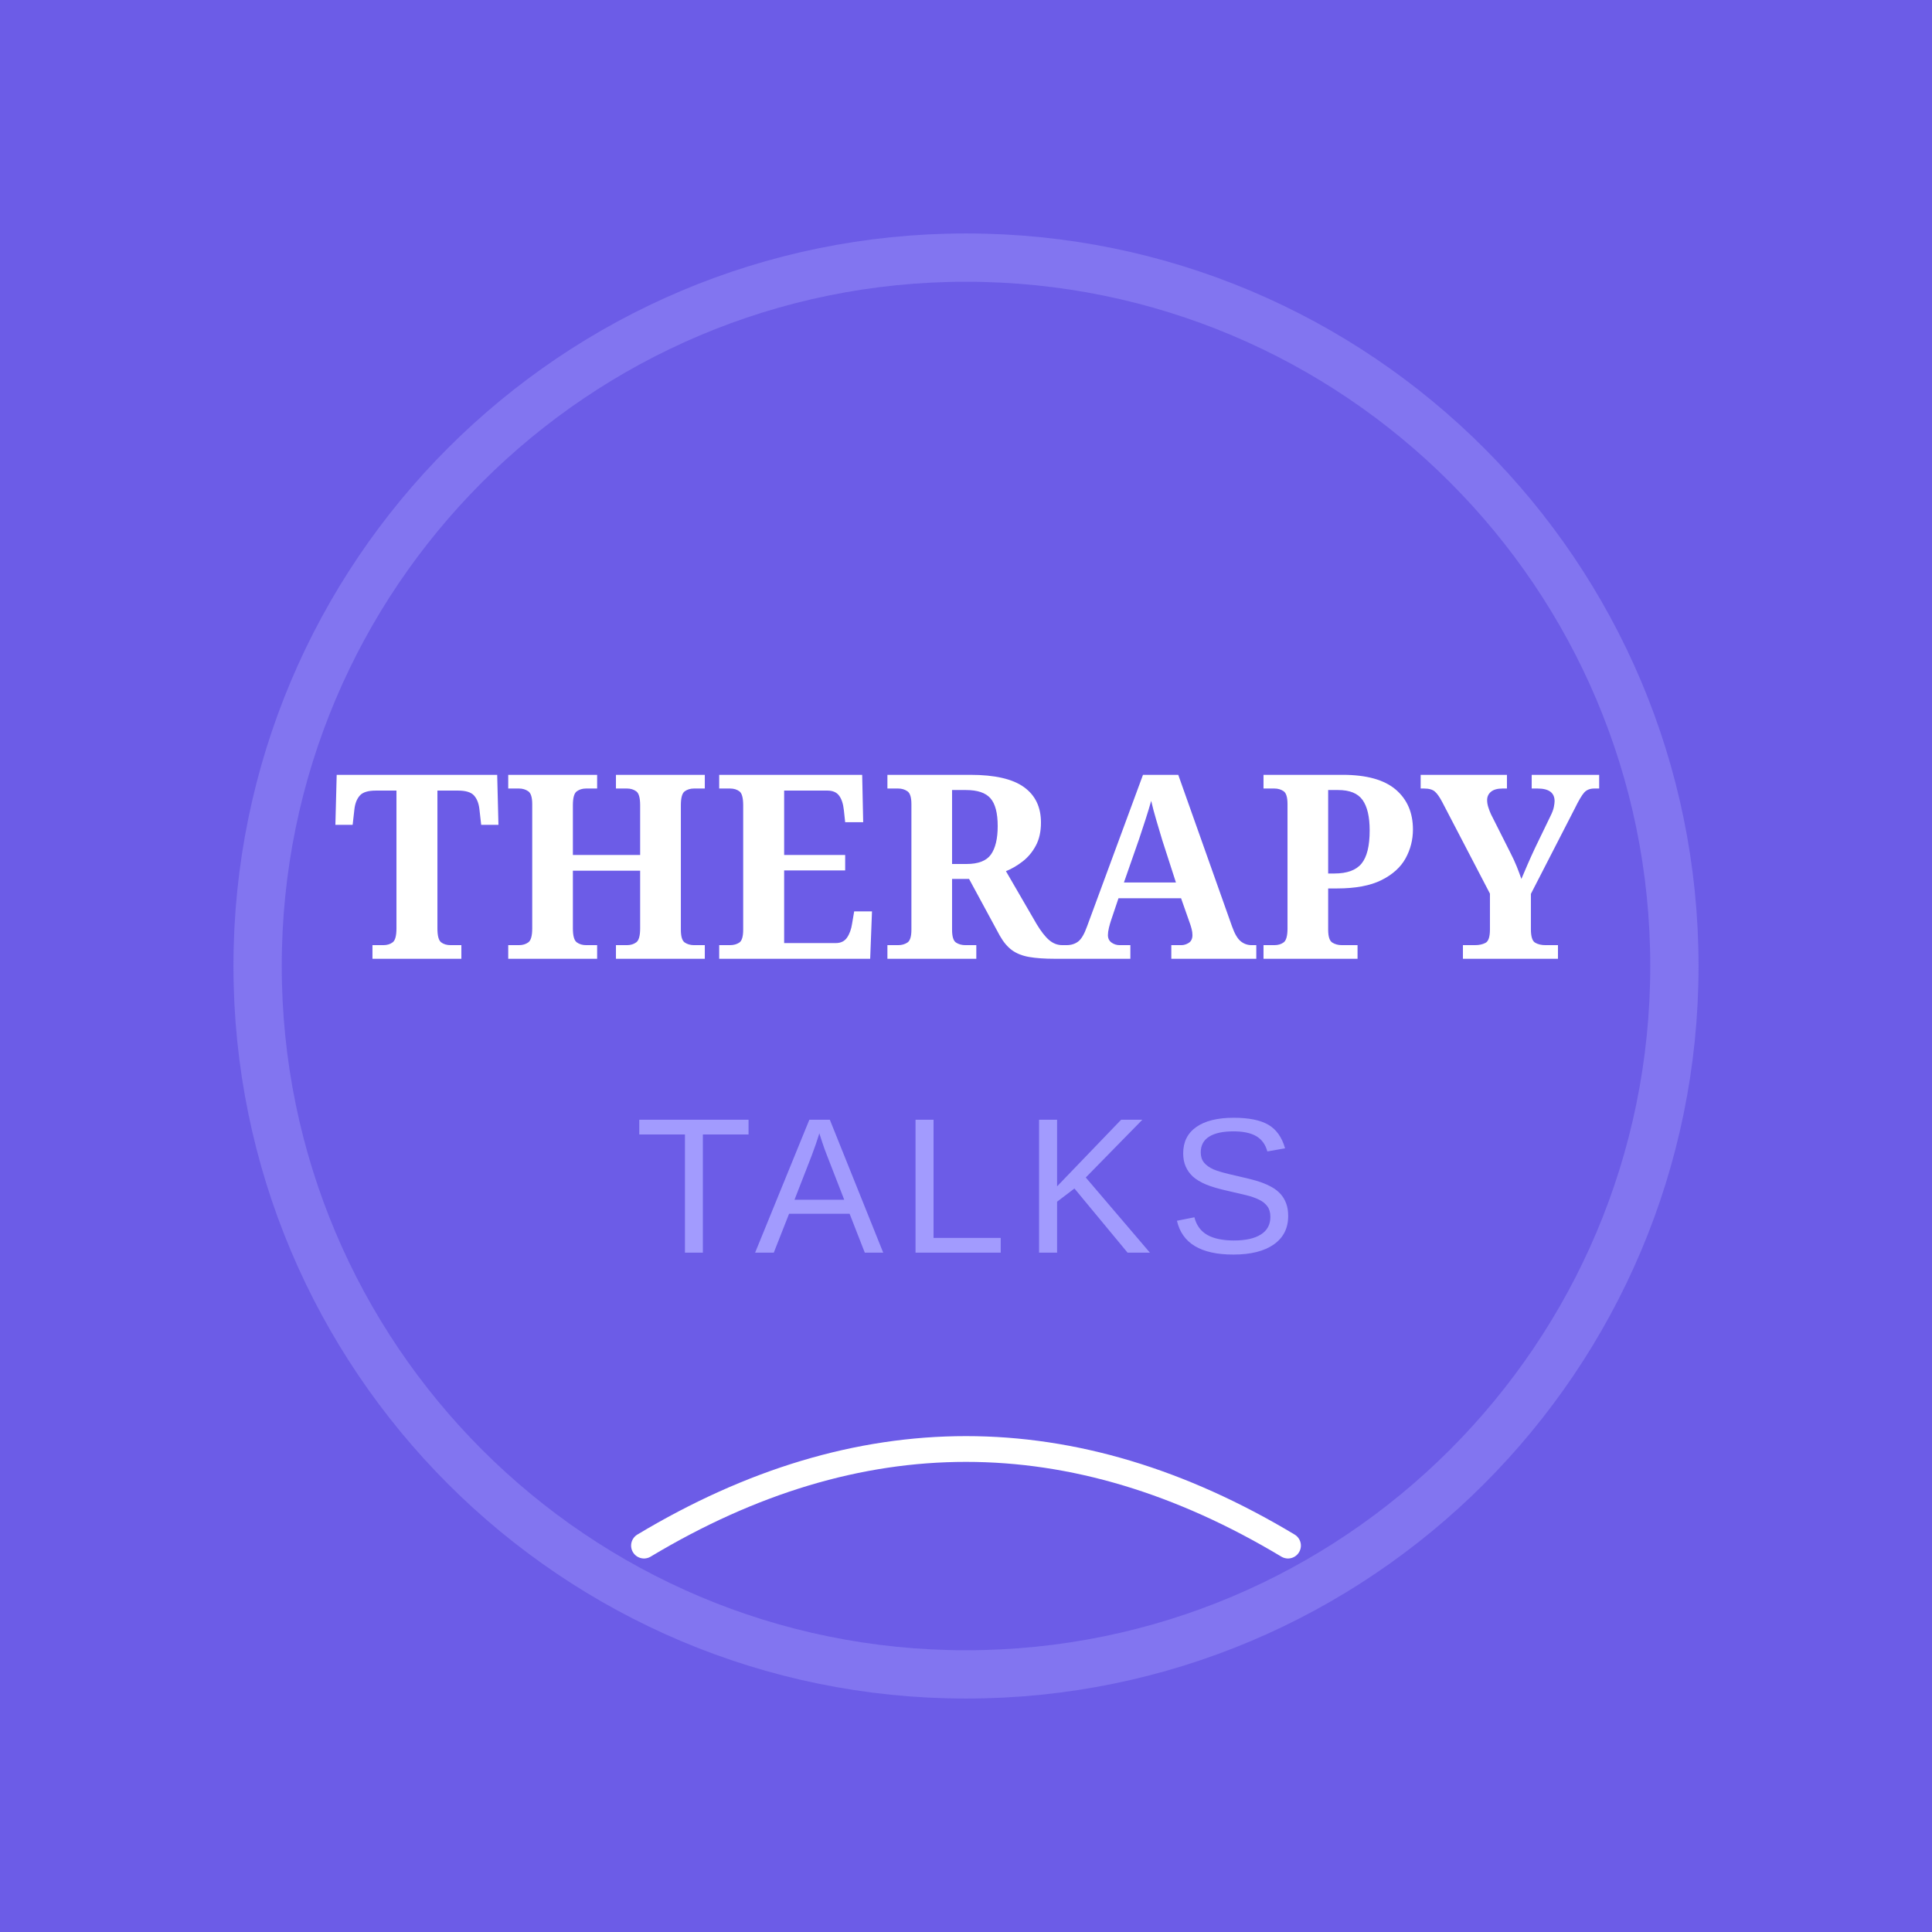
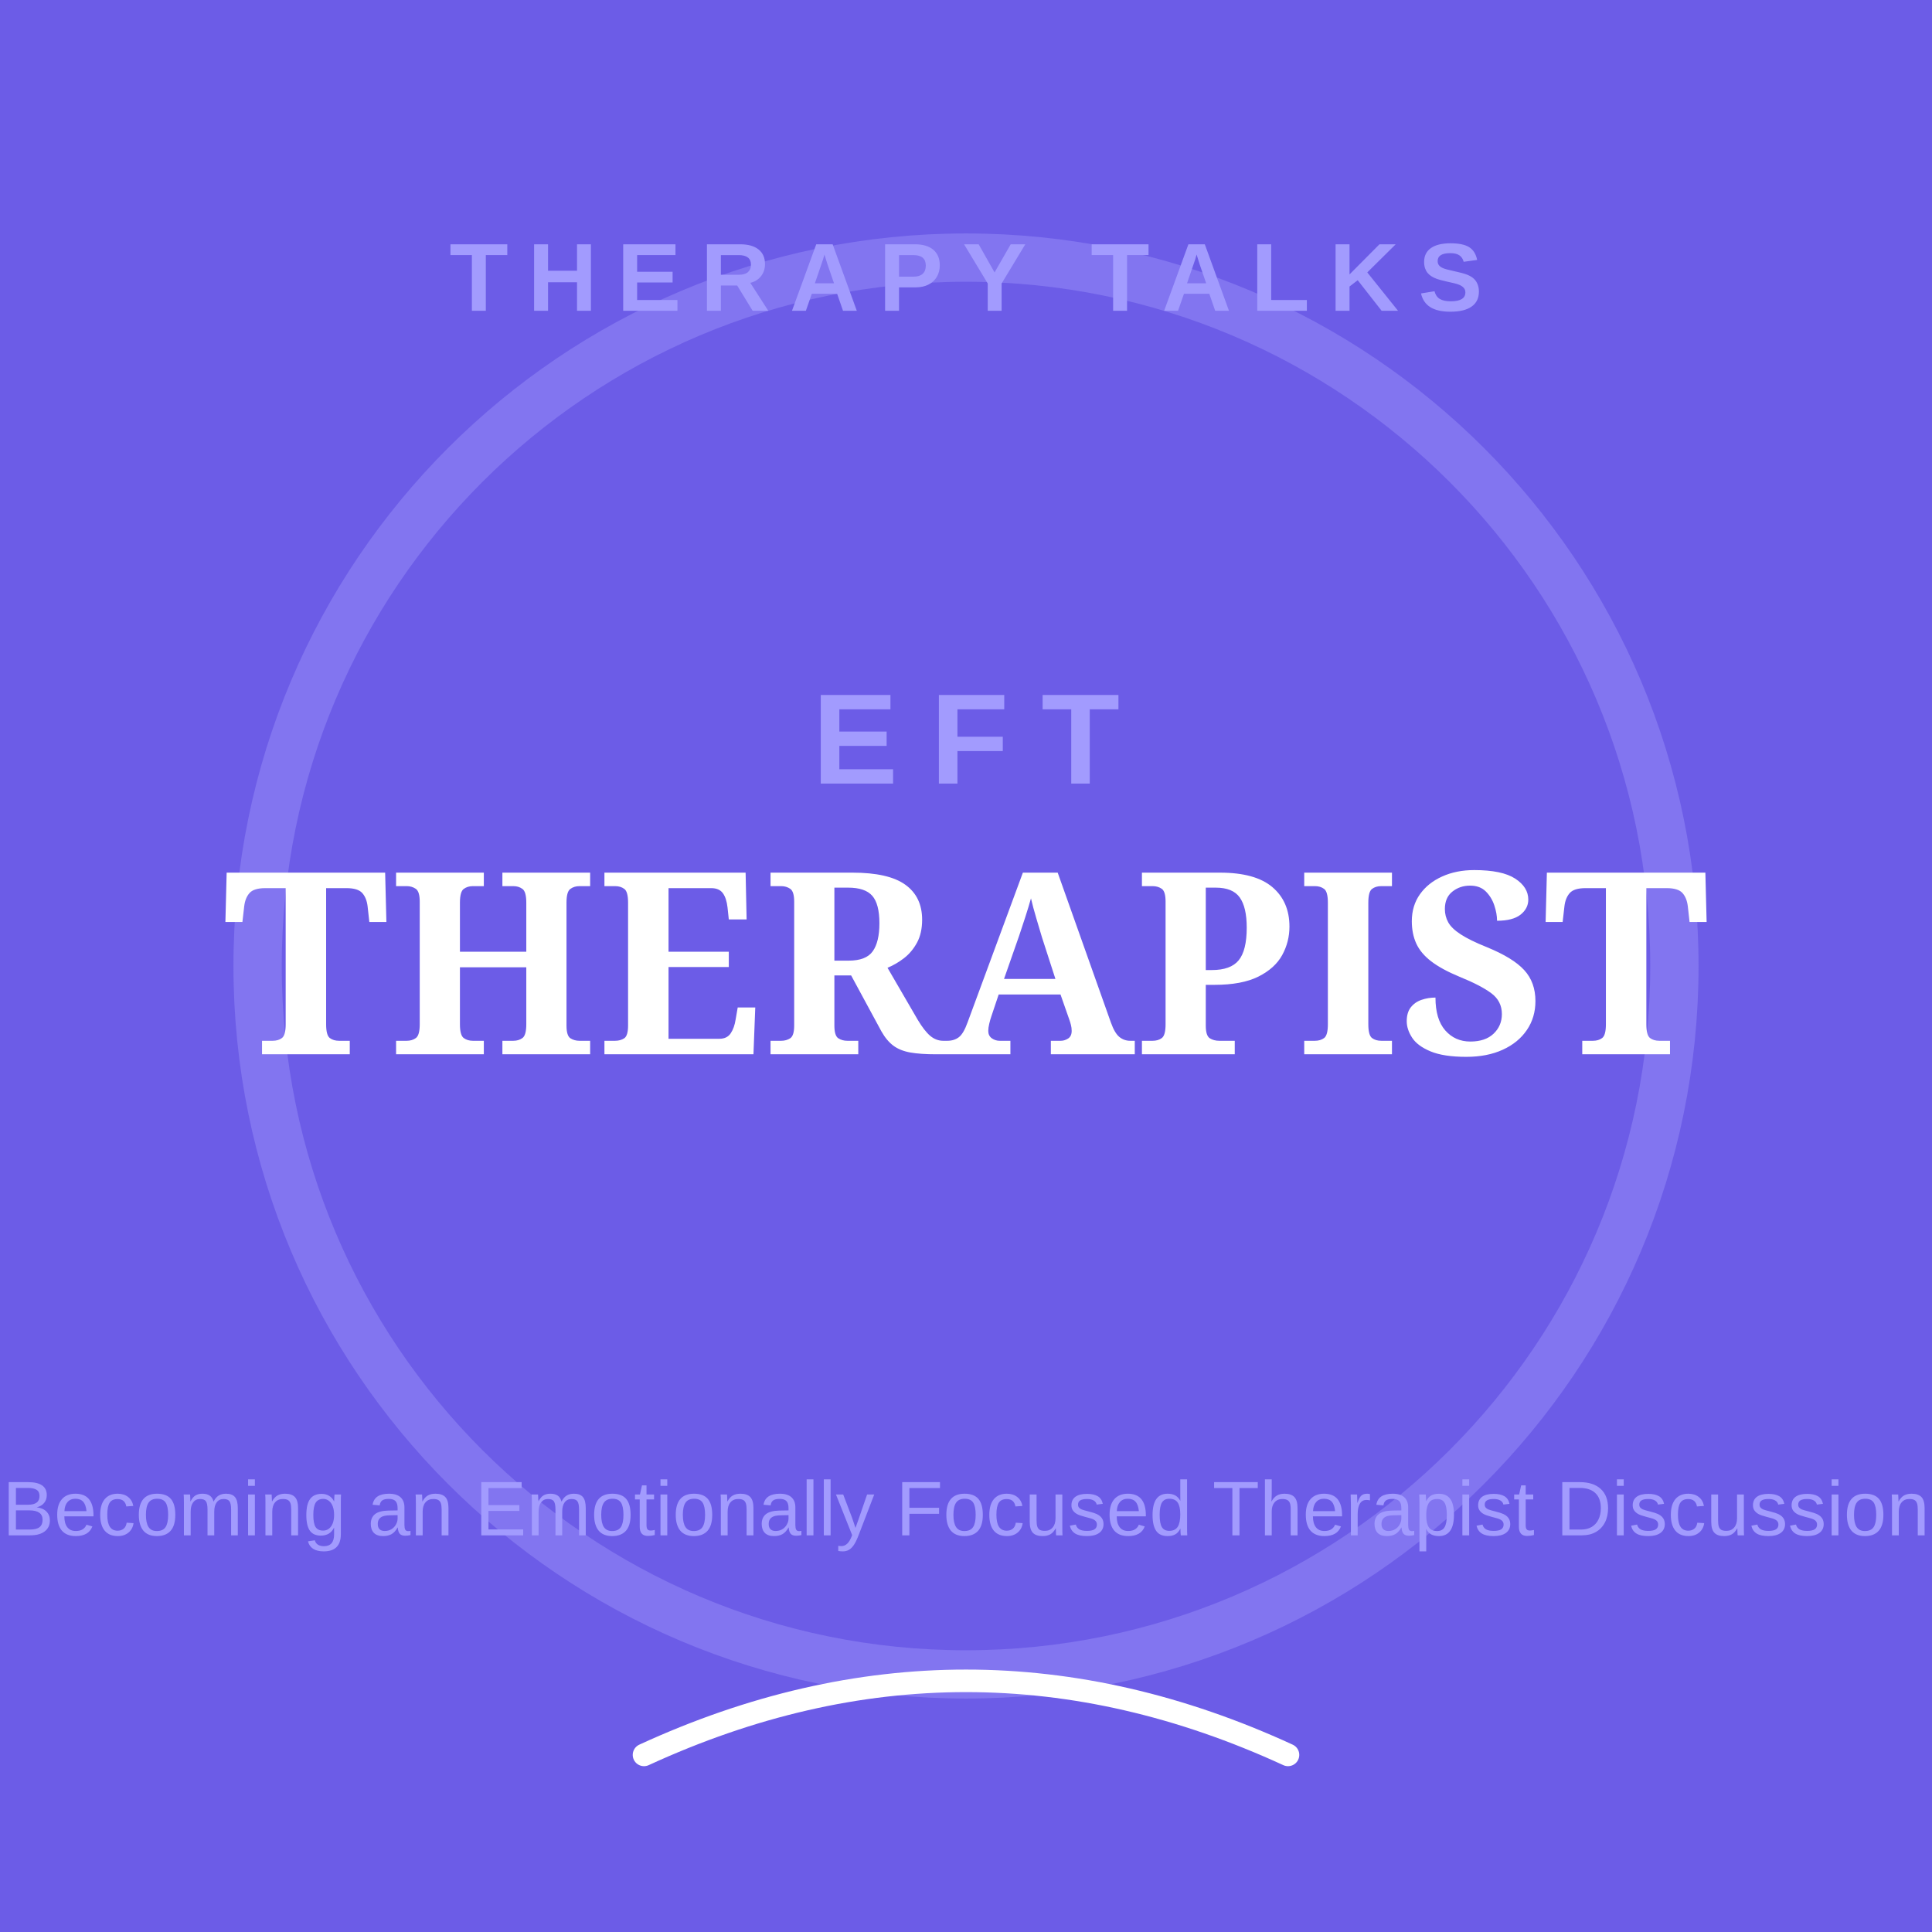
<svg xmlns="http://www.w3.org/2000/svg" width="600" height="600" viewBox="0 0 600 600">
  <rect width="600" height="600" fill="#6c5ce7" />
  <circle cx="300" cy="300" r="220" stroke="#a29bfe" stroke-width="15" fill="none" stroke-opacity="0.4" />
-   <text x="50%" y="45%" dominant-baseline="middle" text-anchor="middle" fill="#ffffff" font-family="Georgia, serif" font-size="80" font-weight="bold">THERAPY</text>
-   <text x="50%" y="62%" dominant-baseline="middle" text-anchor="middle" fill="#a29bfe" font-family="Arial, sans-serif" font-size="60" letter-spacing="5">TALKS</text>
-   <path d="M200 480 Q300 420 400 480" stroke="#ffffff" stroke-width="8" fill="none" stroke-linecap="round" />
+   <text x="50%" y="88" dominant-baseline="middle" text-anchor="middle" fill="#a29bfe" font-family="Arial, sans-serif" font-size="30" letter-spacing="6" font-weight="bold">THERAPY TALKS</text>
+   <text x="50%" y="232" dominant-baseline="middle" text-anchor="middle" fill="#a29bfe" font-family="Arial, sans-serif" font-size="40" letter-spacing="10" font-weight="bold">EFT</text>
+   <text x="50%" y="300.0" dominant-baseline="middle" text-anchor="middle" fill="#ffffff" font-family="Georgia, serif" font-size="79" font-weight="bold">THERAPIST</text>
+   <text x="50%" y="470" dominant-baseline="middle" text-anchor="middle" fill="#a29bfe" font-family="Arial, sans-serif" font-size="24">Becoming an Emotionally Focused Therapist Discussion</text>
+   <path d="M200 545 Q300 499 400 545" stroke="#ffffff" stroke-width="7" fill="none" stroke-linecap="round" />
</svg>
